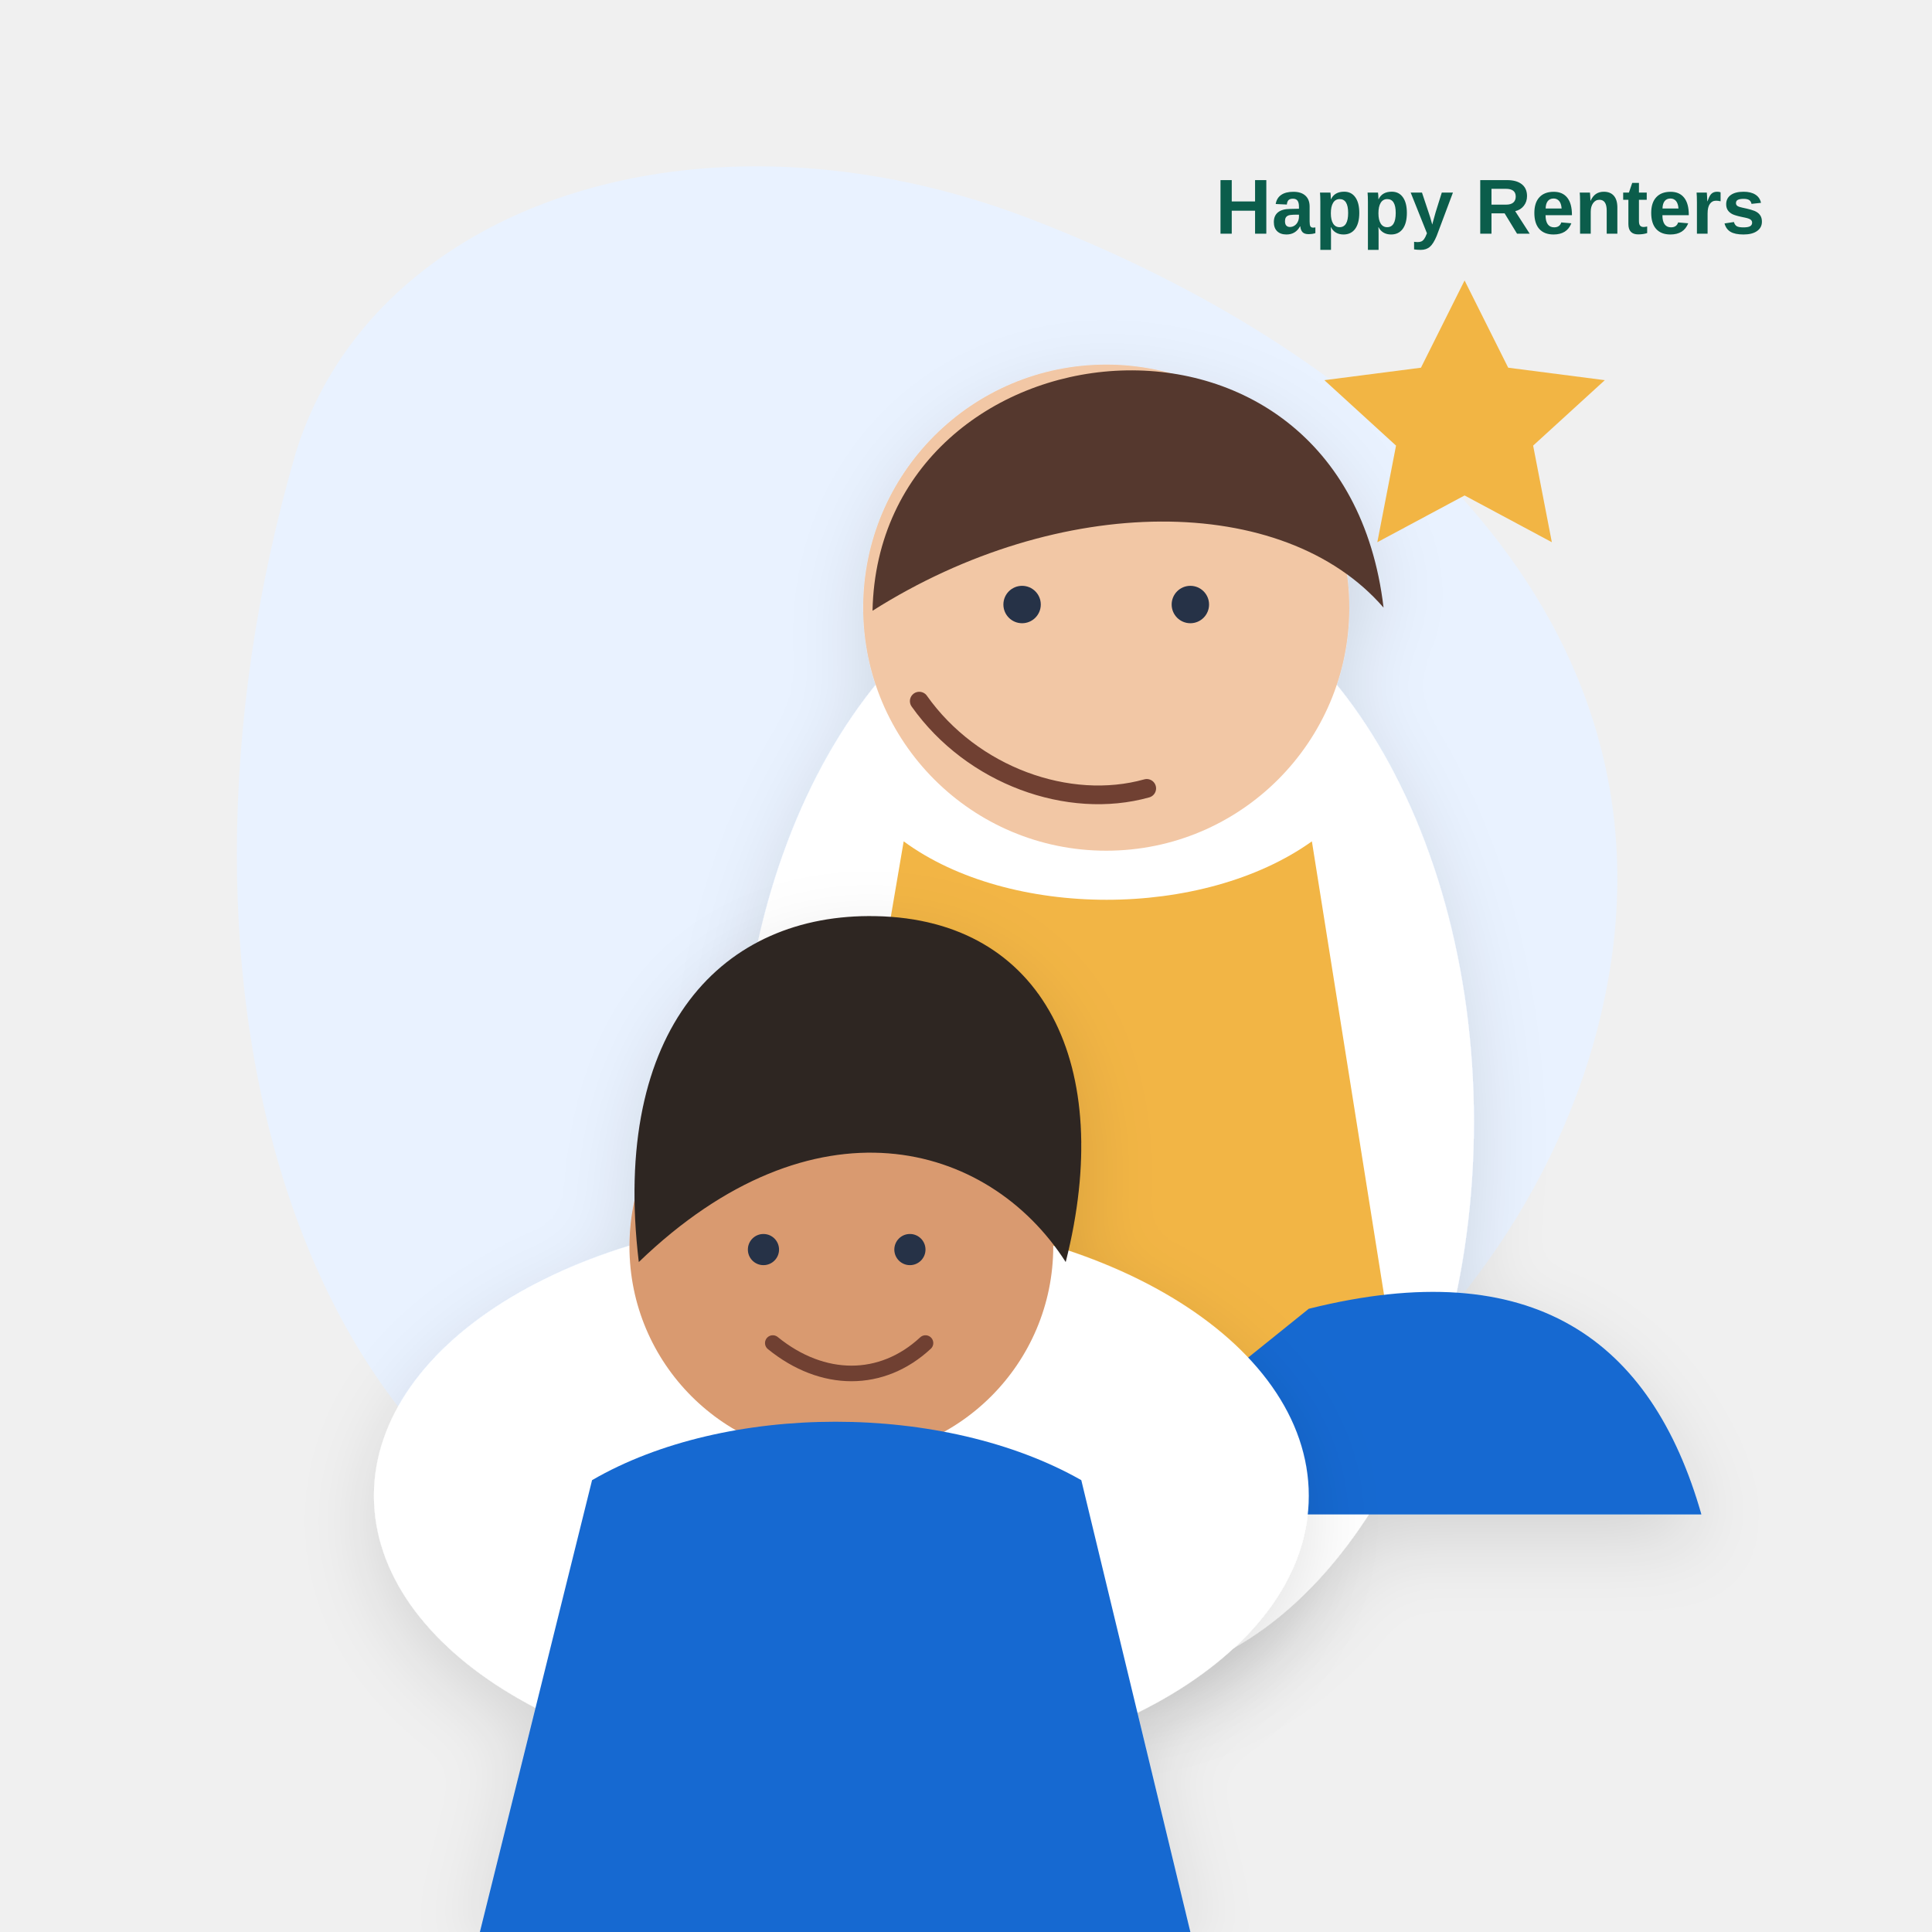
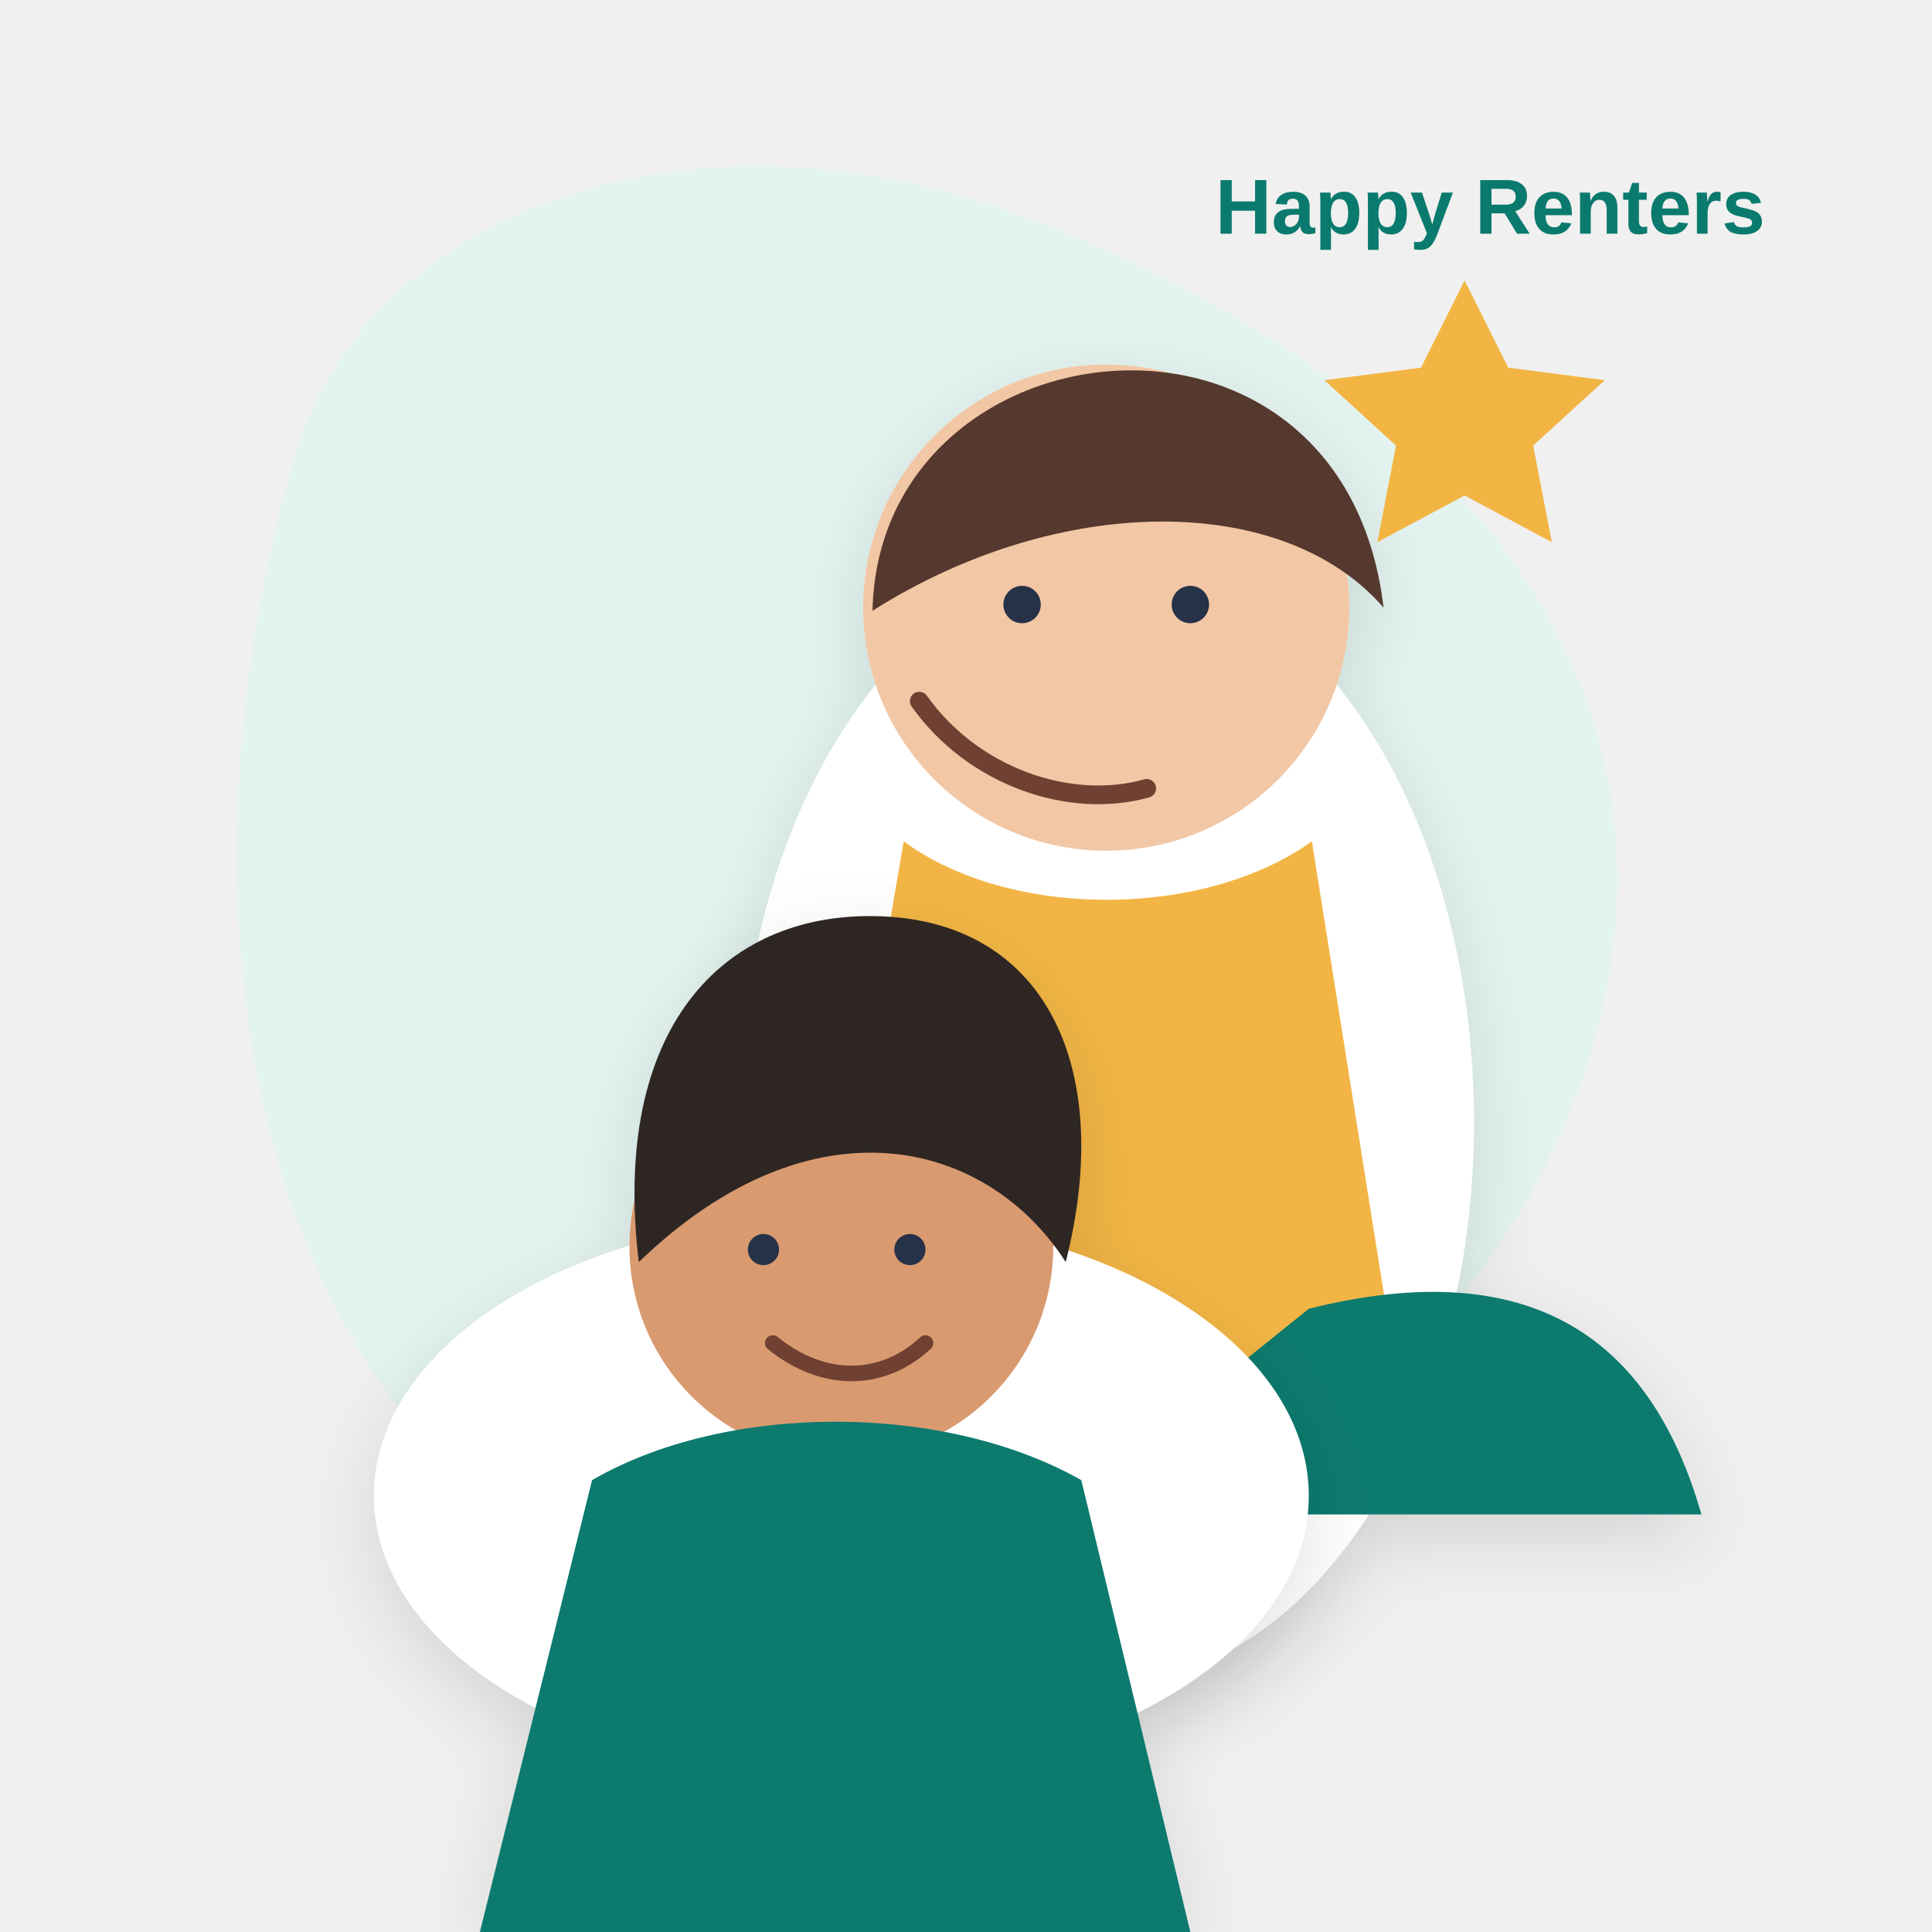
<svg xmlns="http://www.w3.org/2000/svg" viewBox="0 0 620 620">
  <defs>
    <filter id="s" x="-20%" y="-20%" width="140%" height="140%">
      <feDropShadow dx="0" dy="8" stdDeviation="12" flood-opacity=".12" />
    </filter>
  </defs>
-   <path d="M95 145C120 65 225 30 330 70c115 44 210 130 185 250-23 112-142 210-285 192C98 494 44 320 95 145Z" fill="#e9f2ff" />
+   <path d="M95 145C120 65 225 30 330 70c115 44 210 130 185 250-23 112-142 210-285 192C98 494 44 320 95 145Z" fill="#e3f3ef" />
  <g filter="url(#s)">
    <ellipse cx="355" cy="360" rx="118" ry="180" fill="#fff" />
    <circle cx="355" cy="195" r="78" fill="#f2c7a5" />
    <path d="M280 196c2-94 151-111 164-1-32-37-104-37-164 1Z" fill="#55382d" />
    <path d="M295 225c17 24 48 35 73 28" fill="none" stroke="#6f4033" stroke-width="6" stroke-linecap="round" />
    <circle cx="328" cy="194" r="6" fill="#253047" />
    <circle cx="382" cy="194" r="6" fill="#253047" />
    <path d="M290 270c34 25 96 25 131 0l28 176H260Z" fill="#f2b544" />
-     <path d="M420 420c72-18 110 10 126 66H338Z" fill="#1769d1" />
+     <path d="M420 420c72-18 110 10 126 66H338Z" fill="#0b7a6e" />
  </g>
  <g filter="url(#s)">
    <ellipse cx="270" cy="480" rx="150" ry="90" fill="#fff" />
    <circle cx="270" cy="400" r="68" fill="#d99a70" />
    <path d="M205 405c-9-75 27-112 76-111 54 1 77 48 61 111-25-39-81-54-137 0Z" fill="#2d2523" />
    <circle cx="245" cy="401" r="5" fill="#253047" />
    <circle cx="292" cy="401" r="5" fill="#253047" />
    <path d="M248 431c16 13 35 13 49 0" fill="none" stroke="#6f4033" stroke-width="5" stroke-linecap="round" />
-     <path d="M190 475c43-25 113-25 157 0l35 145H154Z" fill="#1769d1" />
+     <path d="M190 475c43-25 113-25 157 0l35 145H154Z" fill="#0b7a6e" />
  </g>
  <path d="M470 90l14 28 31 4-23 21 6 31-28-15-28 15 6-31-23-21 31-4Z" fill="#f2b544" />
-   <text x="390" y="75" font-family="Arial,sans-serif" font-size="25" font-weight="700" fill="#0b5d4b">Happy Renters</text>
+   <text x="390" y="75" font-family="Arial,sans-serif" font-size="25" font-weight="700" fill="#0b7a6e">Happy Renters</text>
</svg>
